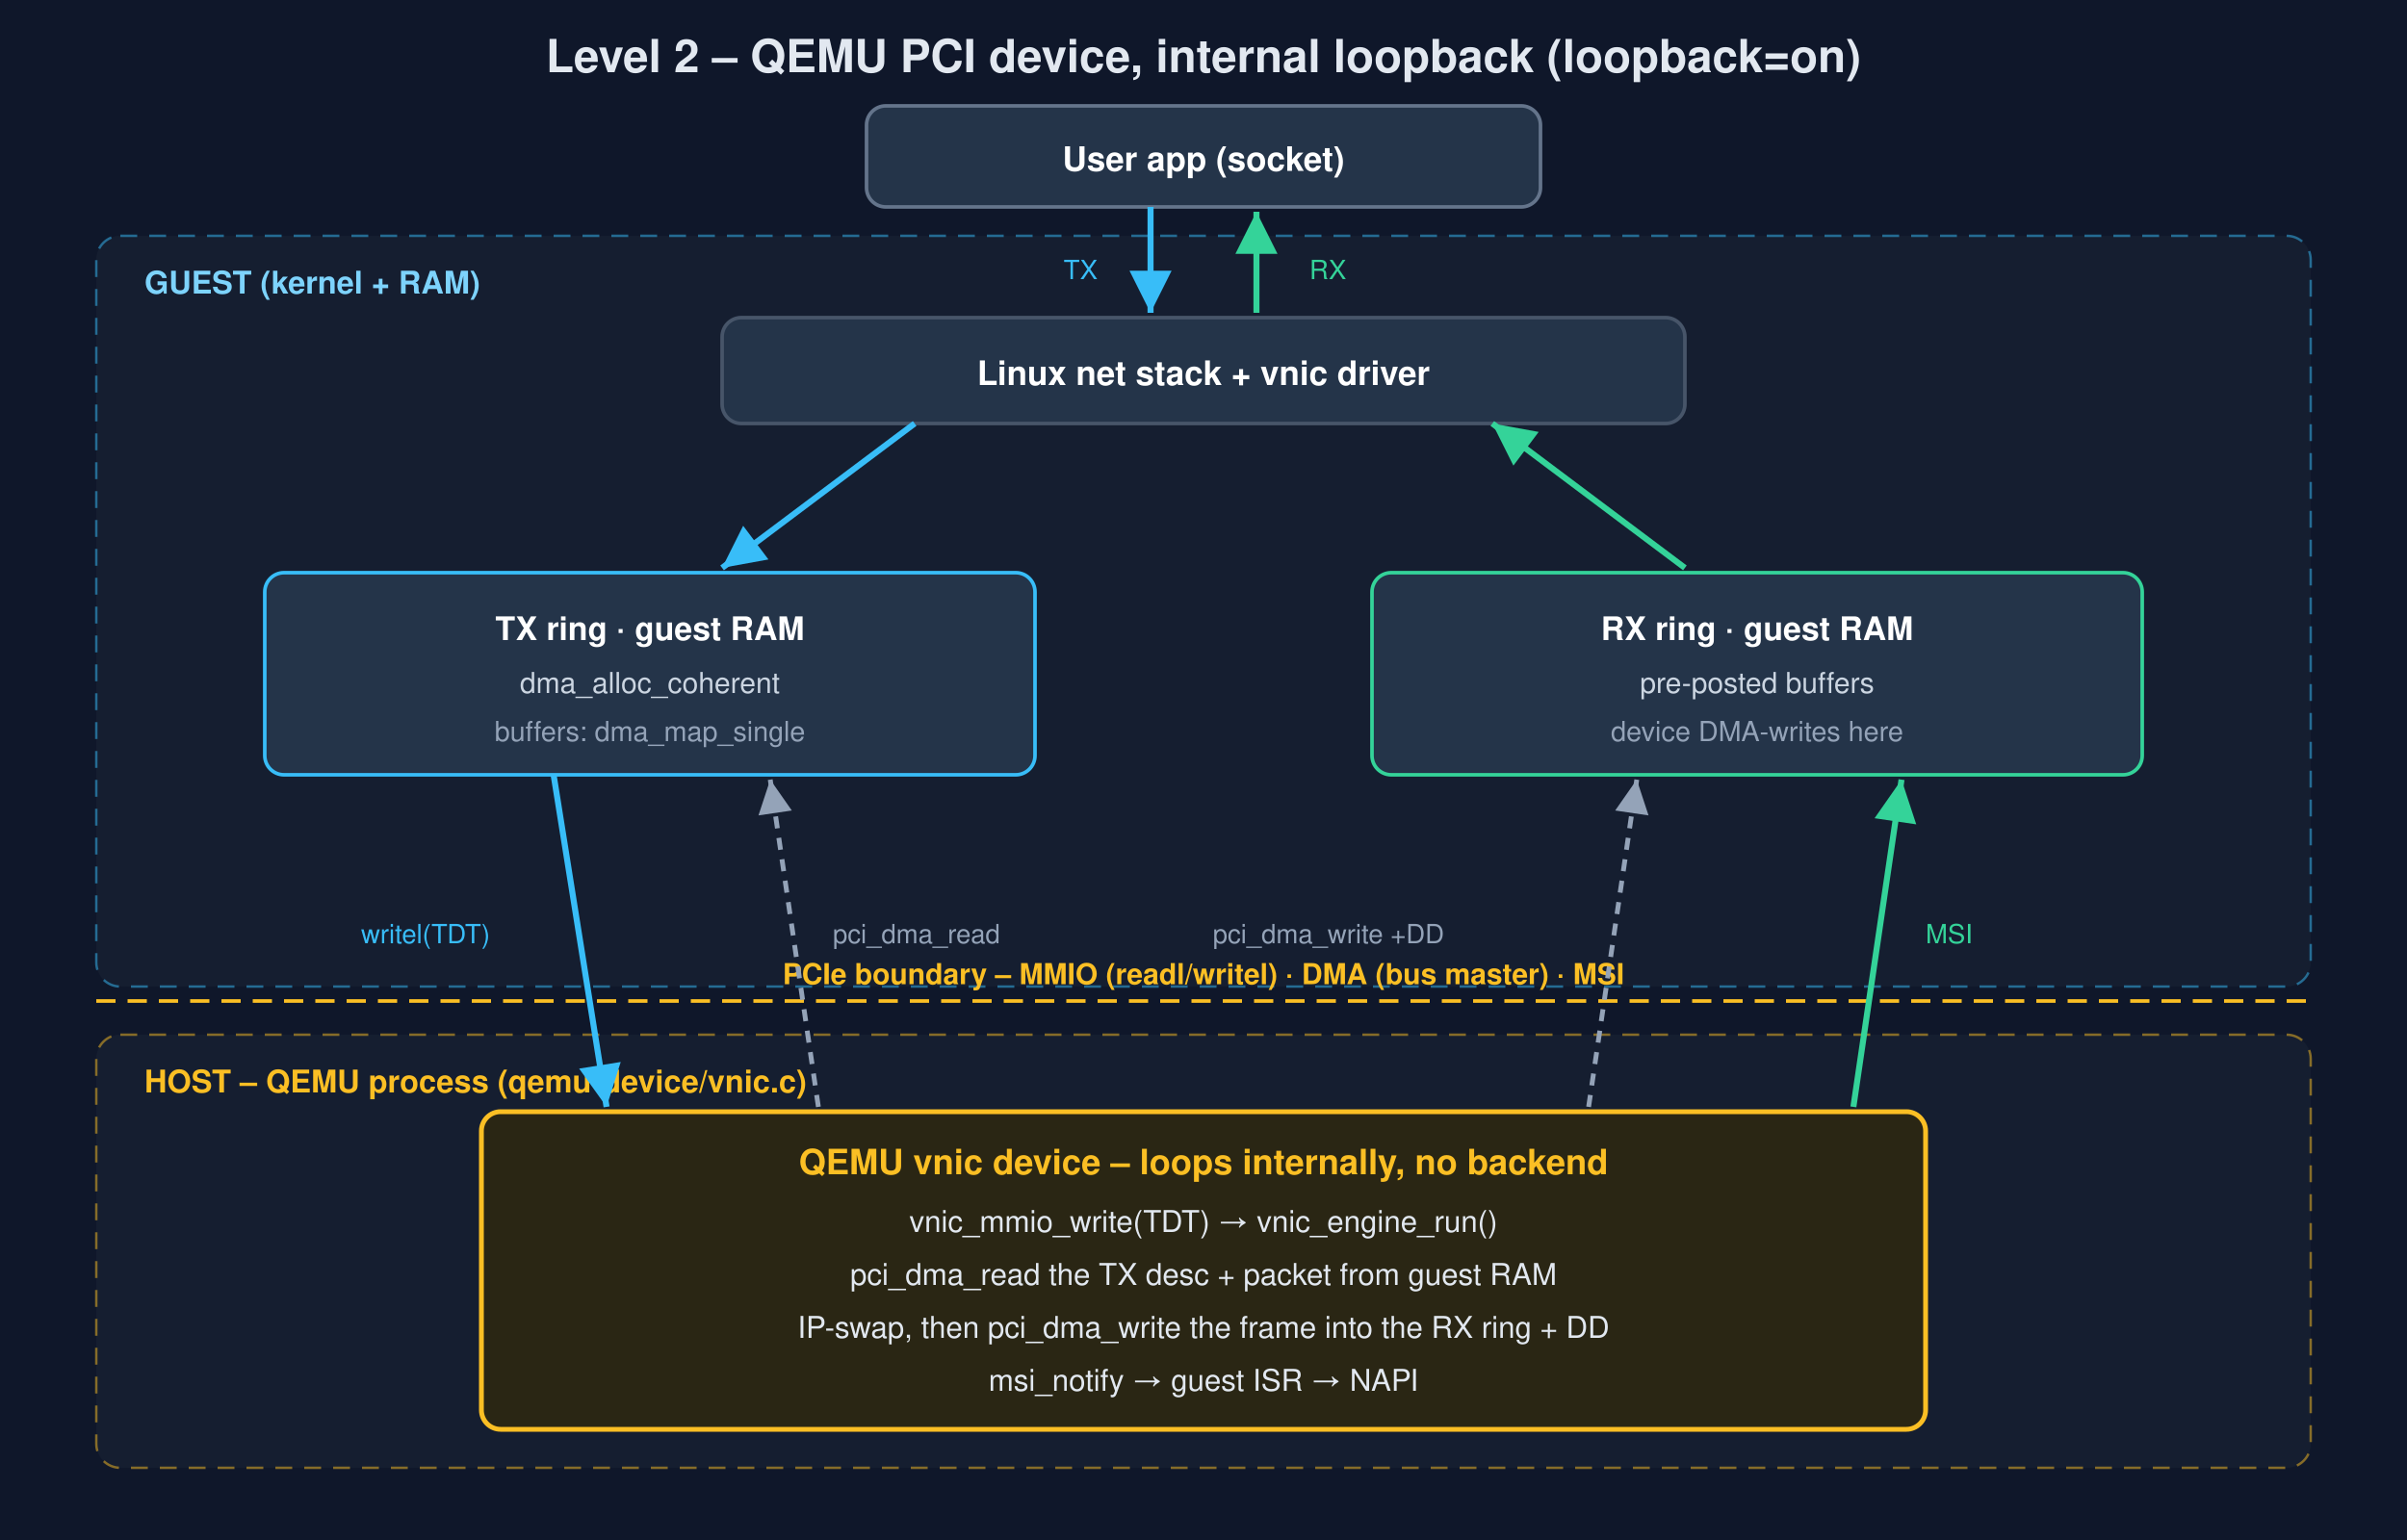
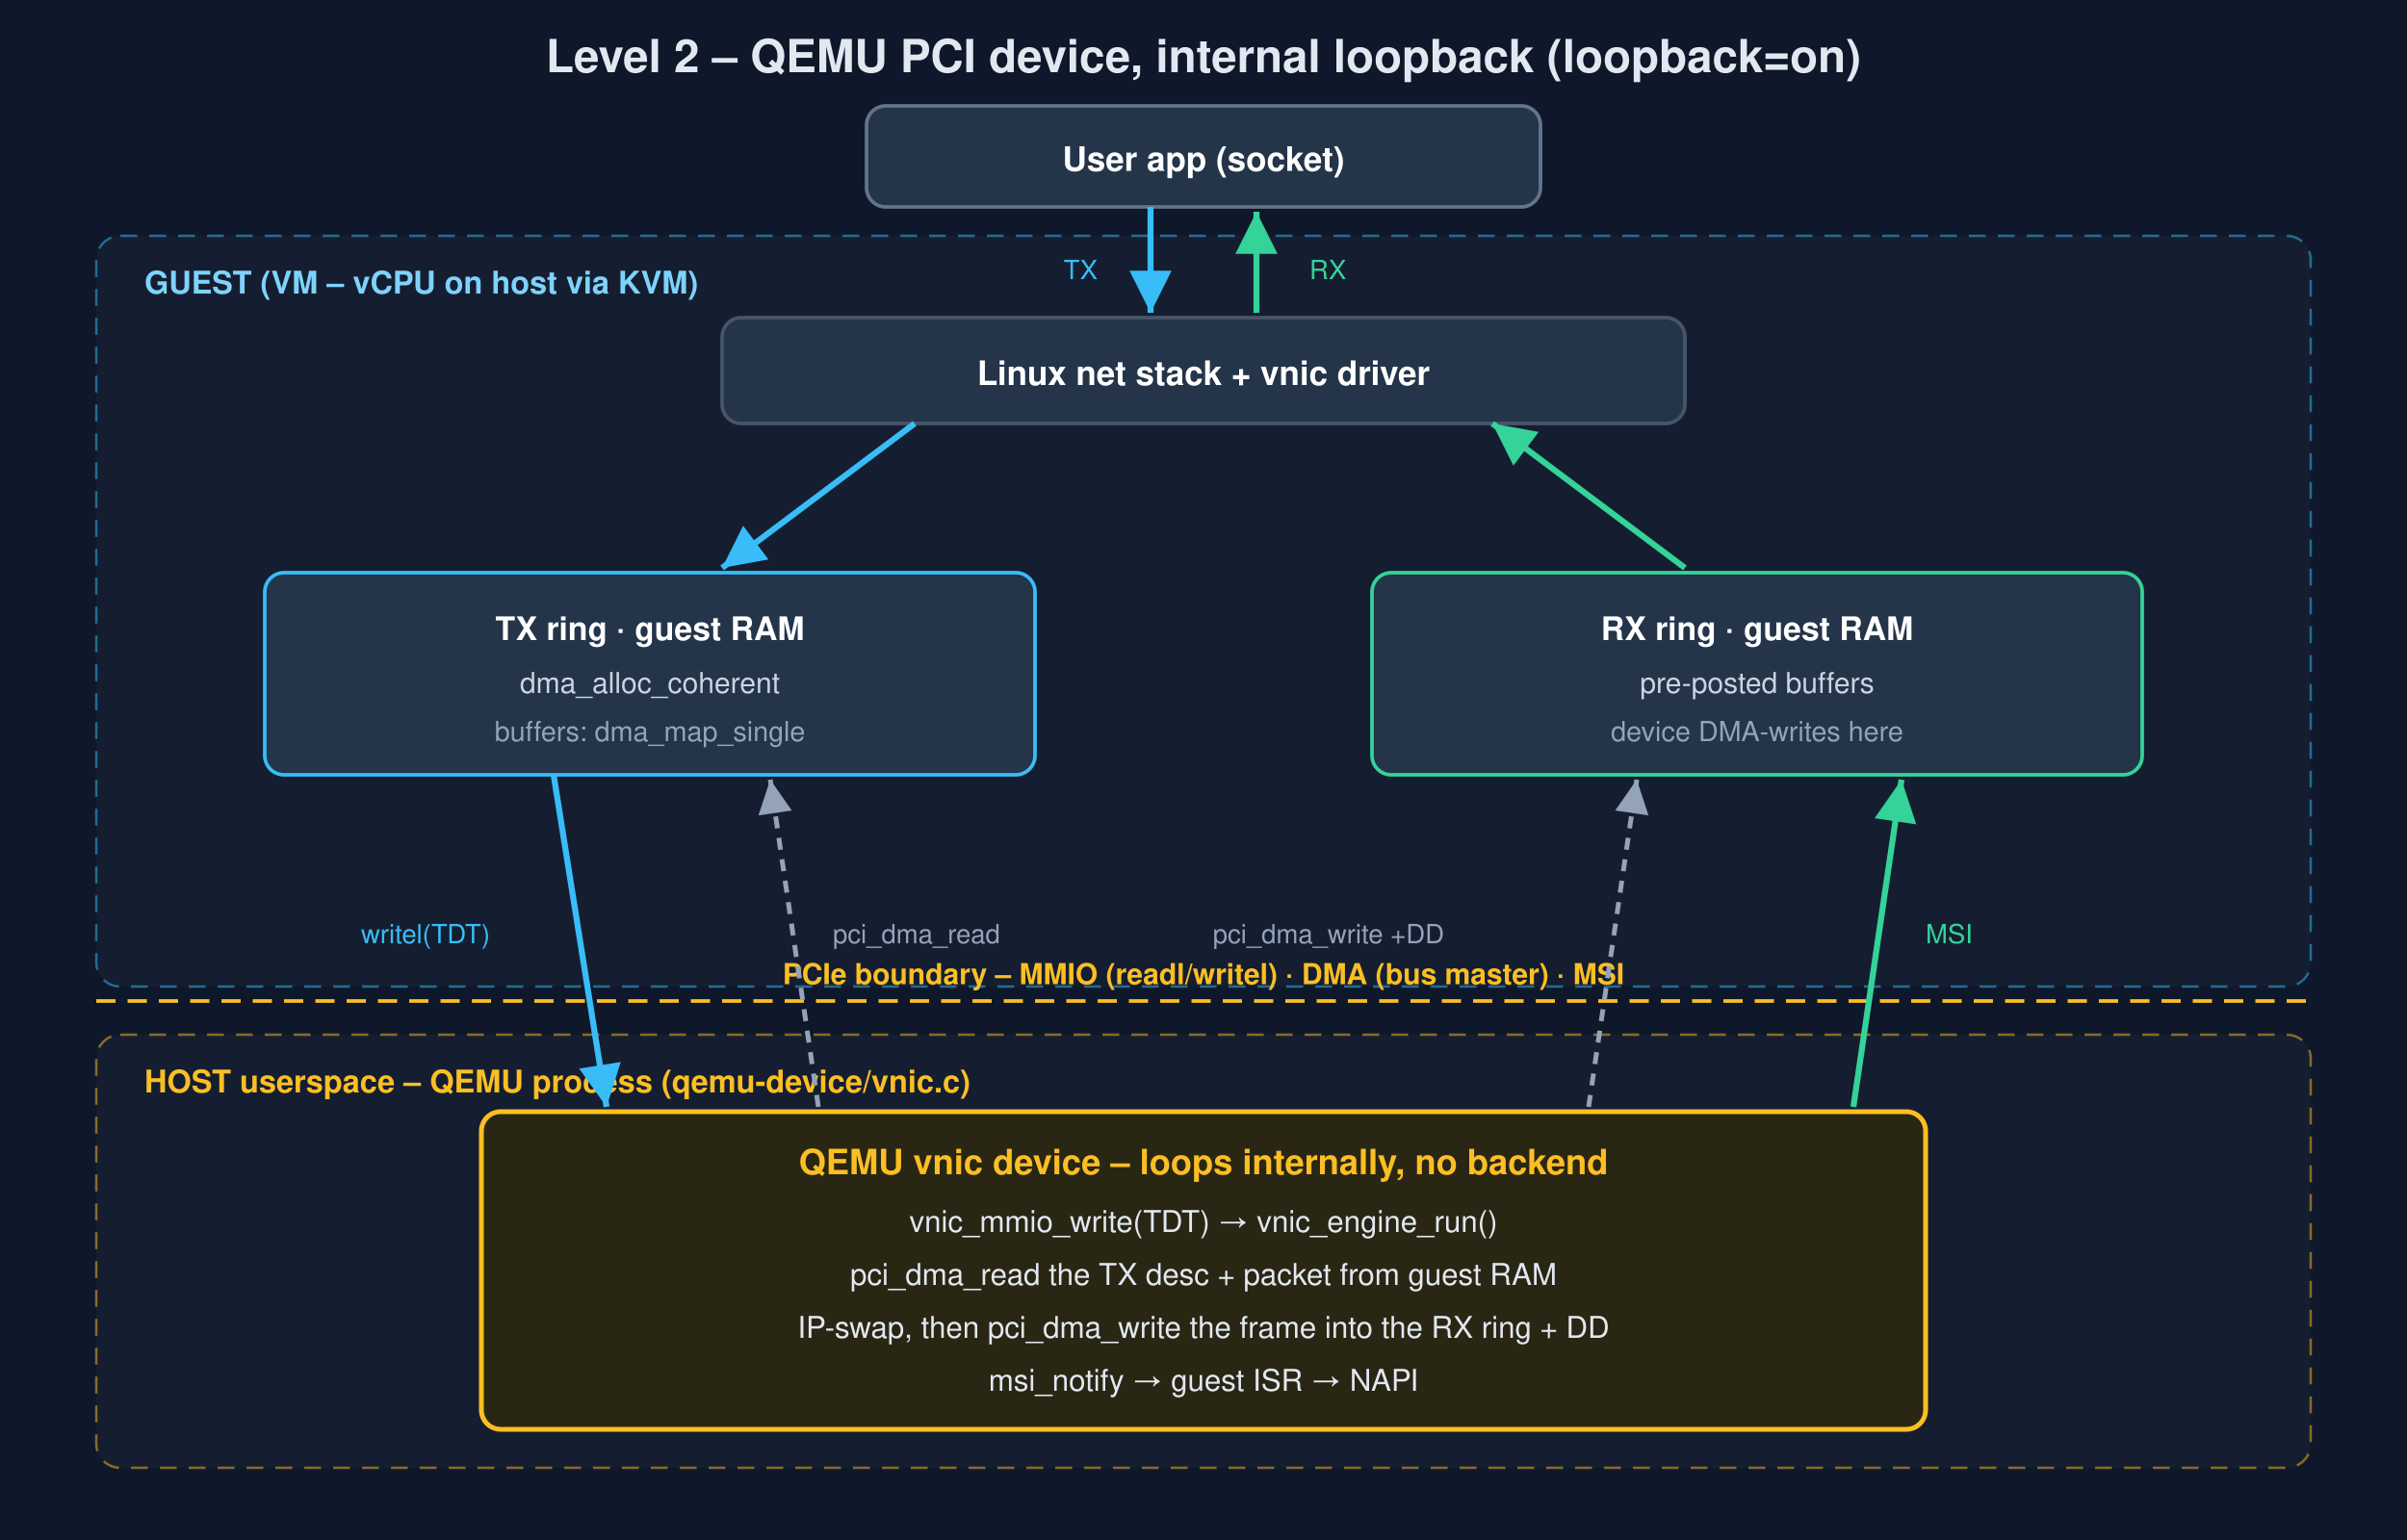
<svg xmlns="http://www.w3.org/2000/svg" viewBox="0 0 1000 640" width="1000" height="640" font-family="Segoe UI, Helvetica, Arial, sans-serif" role="img" aria-label="Level 2 internal-loopback dataflow: the driver fills the TX ring in guest RAM and rings the TDT doorbell over MMIO; the QEMU device DMA-reads the descriptor and packet, IP-swaps it, DMA-writes it into the RX ring, and raises an MSI that the guest handles via NAPI.">
  <defs>
    <marker id="tb" markerWidth="9" markerHeight="9" refX="7" refY="3.5" orient="auto">
      <path d="M0,0 L7,3.5 L0,7 z" fill="#38bdf8" />
    </marker>
    <marker id="tg" markerWidth="9" markerHeight="9" refX="7" refY="3.5" orient="auto">
      <path d="M0,0 L7,3.5 L0,7 z" fill="#34d399" />
    </marker>
    <marker id="ts" markerWidth="9" markerHeight="9" refX="7" refY="3.5" orient="auto">
      <path d="M0,0 L7,3.5 L0,7 z" fill="#94a3b8" />
    </marker>
  </defs>
  <rect x="0" y="0" width="1000" height="640" fill="#0f172a" />
  <text x="500" y="30" text-anchor="middle" fill="#e2e8f0" font-size="19" font-weight="700">Level 2 – QEMU PCI device, internal loopback (loopback=on)</text>
  <rect x="360" y="44" width="280" height="42" rx="8" fill="#243449" stroke="#64748b" stroke-width="1.5" />
  <text x="500" y="71" text-anchor="middle" fill="#fff" font-size="14" font-weight="700">User app (socket)</text>
  <rect x="40" y="98" width="920" height="312" rx="10" fill="#1e293b" fill-opacity="0.4" stroke="#38bdf8" stroke-opacity="0.5" stroke-dasharray="7 5" />
-   <text x="60" y="122" fill="#7dd3fc" font-size="13" font-weight="700">GUEST (kernel + RAM)</text>
+   <text x="60" y="122" fill="#7dd3fc" font-size="13" font-weight="700">GUEST (VM – vCPU on host via KVM)</text>
  <rect x="300" y="132" width="400" height="44" rx="8" fill="#243449" stroke="#475569" stroke-width="1.5" />
  <text x="500" y="160" text-anchor="middle" fill="#fff" font-size="14" font-weight="700">Linux net stack + vnic driver</text>
  <rect x="110" y="238" width="320" height="84" rx="8" fill="#243449" stroke="#38bdf8" stroke-width="1.5" />
  <text x="270" y="266" text-anchor="middle" fill="#fff" font-size="13.5" font-weight="700">TX ring · guest RAM</text>
  <text x="270" y="288" text-anchor="middle" fill="#cbd5e1" font-size="12">dma_alloc_coherent</text>
  <text x="270" y="308" text-anchor="middle" fill="#94a3b8" font-size="11.5">buffers: dma_map_single</text>
  <rect x="570" y="238" width="320" height="84" rx="8" fill="#243449" stroke="#34d399" stroke-width="1.5" />
  <text x="730" y="266" text-anchor="middle" fill="#fff" font-size="13.5" font-weight="700">RX ring · guest RAM</text>
  <text x="730" y="288" text-anchor="middle" fill="#cbd5e1" font-size="12">pre-posted buffers</text>
  <text x="730" y="308" text-anchor="middle" fill="#94a3b8" font-size="11.5">device DMA-writes here</text>
  <line x1="40" y1="416" x2="960" y2="416" stroke="#fbbf24" stroke-width="1.5" stroke-dasharray="8 5" />
  <text x="500" y="409" text-anchor="middle" fill="#fbbf24" font-size="12" font-weight="700">PCIe boundary – MMIO (readl/writel) · DMA (bus master) · MSI</text>
  <rect x="40" y="430" width="920" height="180" rx="10" fill="#1e293b" fill-opacity="0.4" stroke="#fbbf24" stroke-opacity="0.5" stroke-dasharray="7 5" />
-   <text x="60" y="454" fill="#fbbf24" font-size="13" font-weight="700">HOST – QEMU process (qemu-device/vnic.c)</text>
+   <text x="60" y="454" fill="#fbbf24" font-size="13" font-weight="700">HOST userspace – QEMU process (qemu-device/vnic.c)</text>
  <rect x="200" y="462" width="600" height="132" rx="8" fill="#2a2614" stroke="#fbbf24" stroke-width="2" />
  <text x="500" y="488" text-anchor="middle" fill="#fbbf24" font-size="14.5" font-weight="700">QEMU vnic device – loops internally, no backend</text>
  <text x="500" y="512" text-anchor="middle" fill="#e2e8f0" font-size="12.5">vnic_mmio_write(TDT) → vnic_engine_run()</text>
  <text x="500" y="534" text-anchor="middle" fill="#e2e8f0" font-size="12.5">pci_dma_read the TX desc + packet from guest RAM</text>
  <text x="500" y="556" text-anchor="middle" fill="#e2e8f0" font-size="12.5">IP-swap, then pci_dma_write the frame into the RX ring + DD</text>
  <text x="500" y="578" text-anchor="middle" fill="#e2e8f0" font-size="12.5">msi_notify → guest ISR → NAPI</text>
  <line x1="478" y1="86" x2="478" y2="130" stroke="#38bdf8" stroke-width="2.5" marker-end="url(#tb)" />
  <line x1="522" y1="130" x2="522" y2="88" stroke="#34d399" stroke-width="2.5" marker-end="url(#tg)" />
  <text x="456" y="116" text-anchor="end" fill="#38bdf8" font-size="11">TX</text>
  <text x="544" y="116" fill="#34d399" font-size="11">RX</text>
  <path d="M380,176 L300,236" fill="none" stroke="#38bdf8" stroke-width="2.5" marker-end="url(#tb)" />
  <path d="M700,236 L620,176" fill="none" stroke="#34d399" stroke-width="2.5" marker-end="url(#tg)" />
  <line x1="230" y1="322" x2="252" y2="460" stroke="#38bdf8" stroke-width="2.5" marker-end="url(#tb)" />
  <text x="150" y="392" fill="#38bdf8" font-size="11">writel(TDT)</text>
  <line x1="340" y1="460" x2="320" y2="324" stroke="#94a3b8" stroke-width="2" stroke-dasharray="5 4" marker-end="url(#ts)" />
  <text x="346" y="392" fill="#94a3b8" font-size="11">pci_dma_read</text>
  <line x1="660" y1="460" x2="680" y2="324" stroke="#94a3b8" stroke-width="2" stroke-dasharray="5 4" marker-end="url(#ts)" />
  <text x="600" y="392" text-anchor="end" fill="#94a3b8" font-size="11">pci_dma_write +DD</text>
  <line x1="770" y1="460" x2="790" y2="324" stroke="#34d399" stroke-width="2.5" marker-end="url(#tg)" />
  <text x="800" y="392" fill="#34d399" font-size="11">MSI</text>
</svg>
